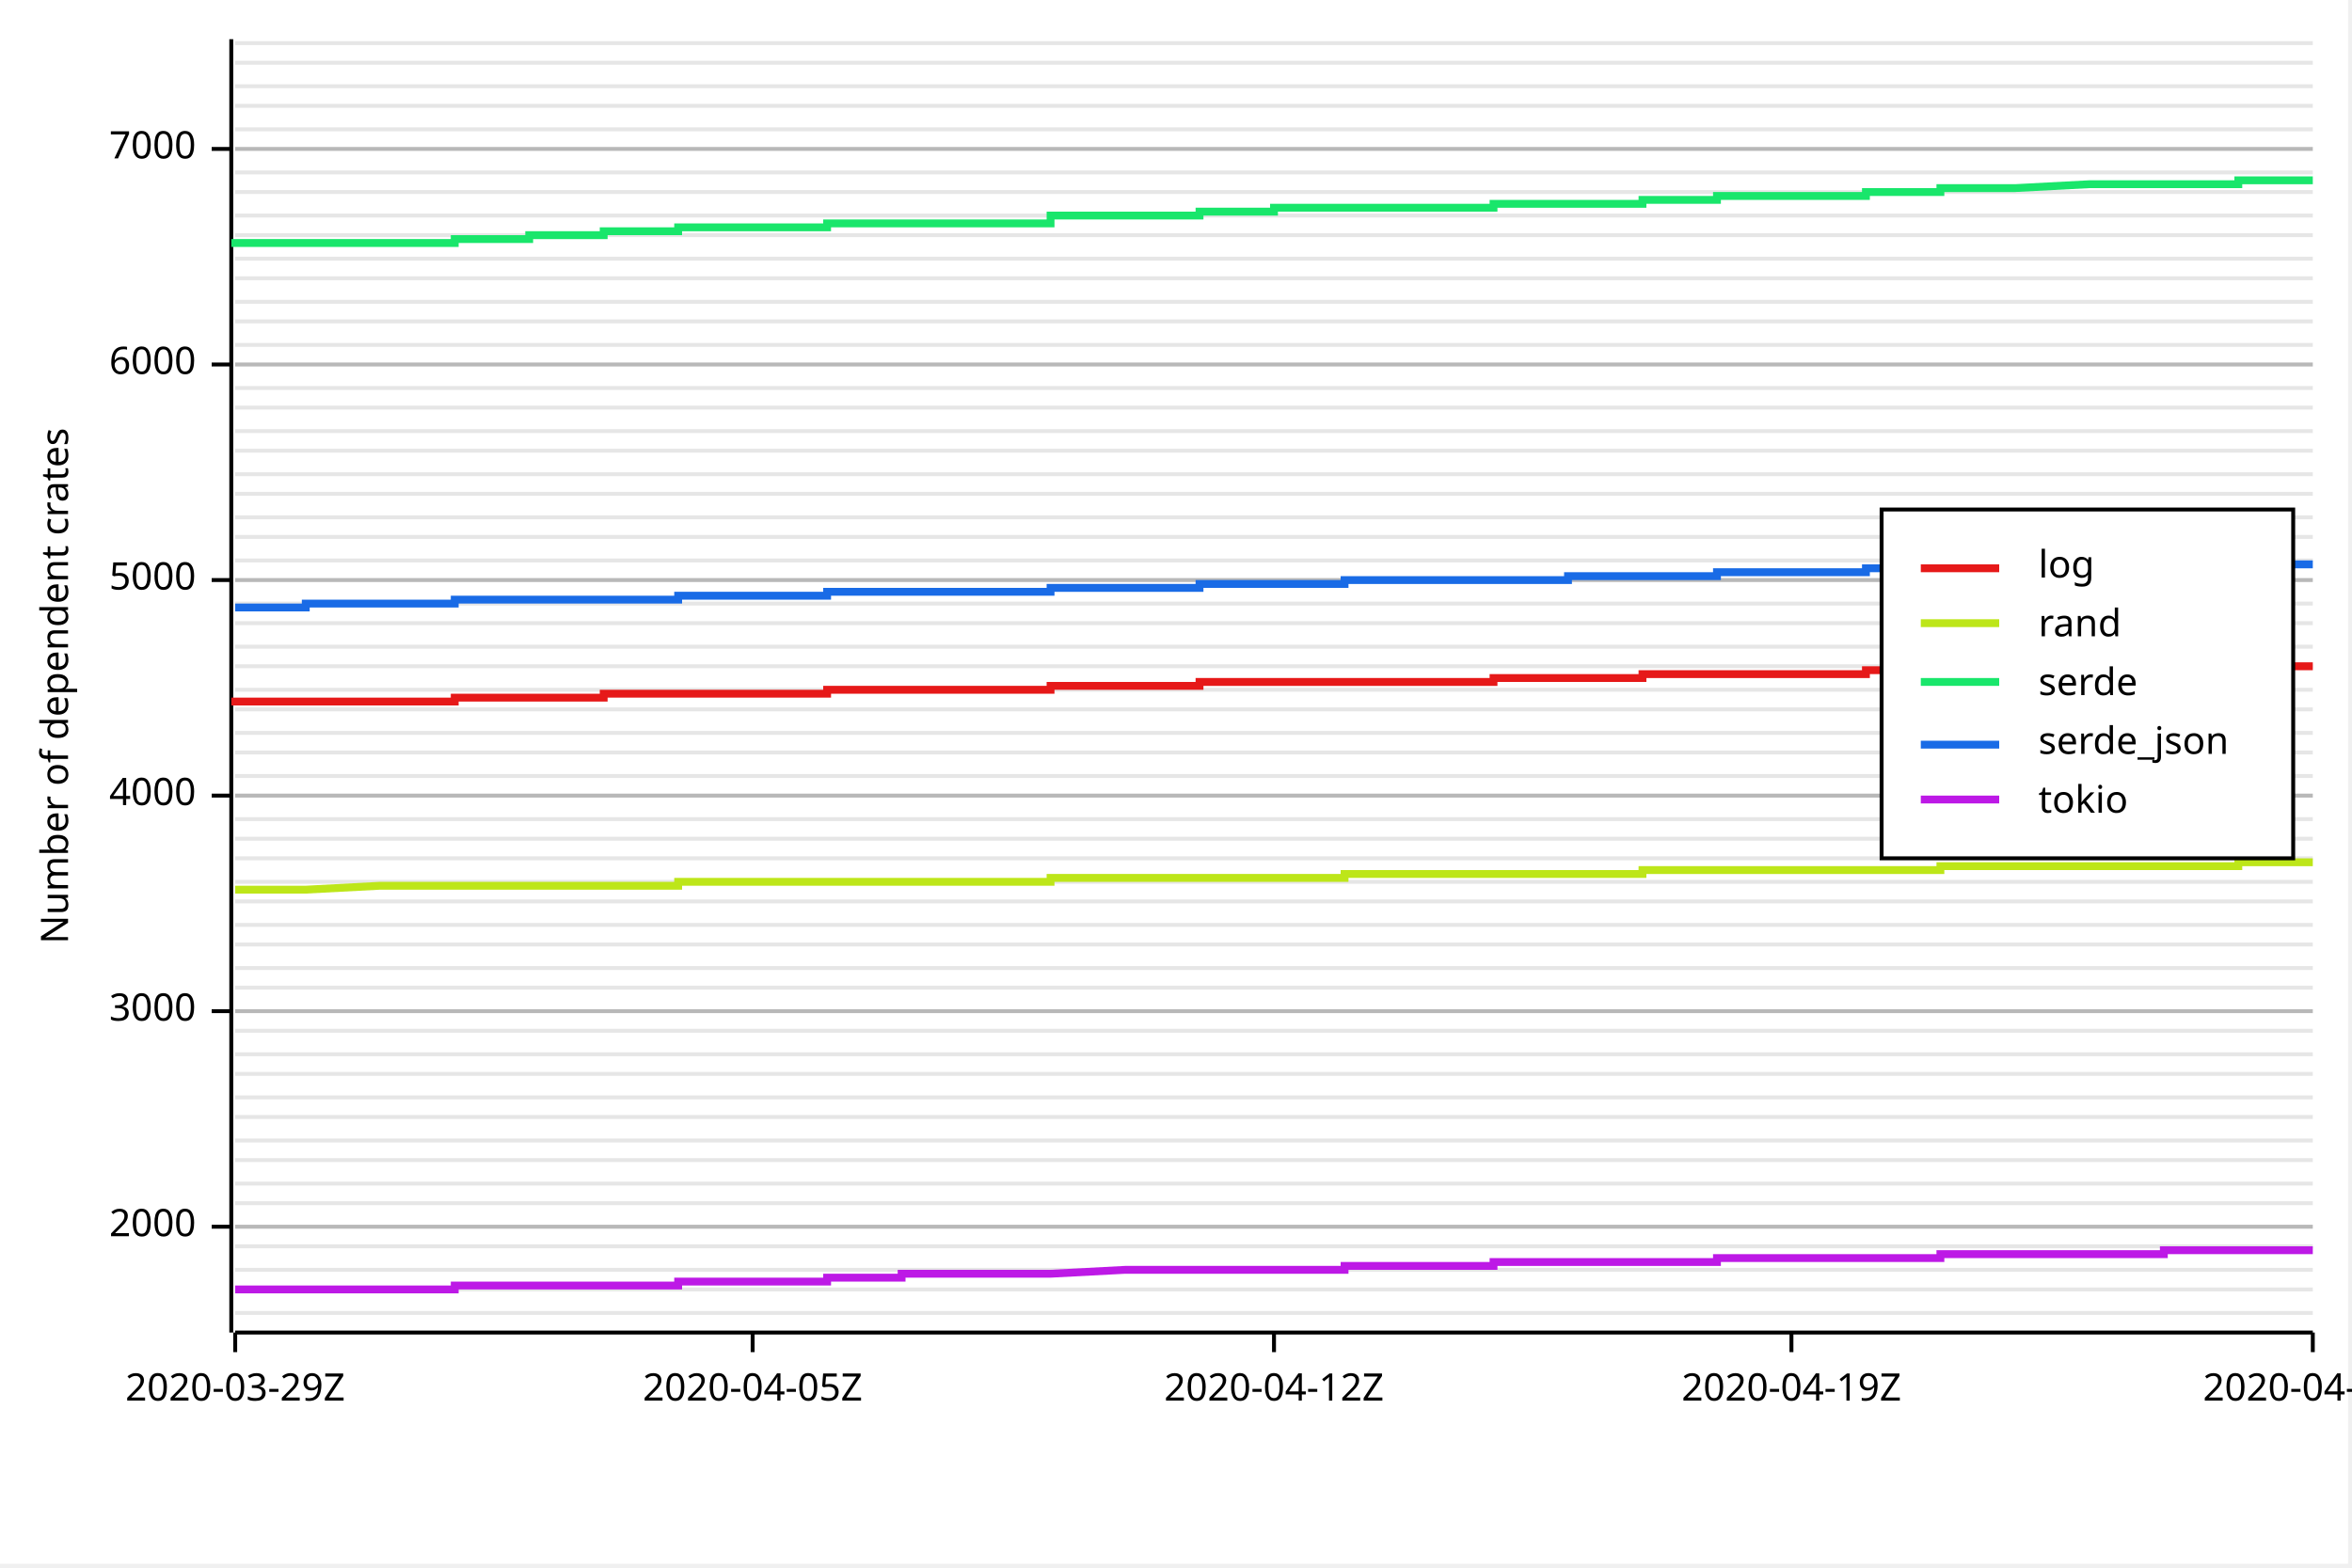
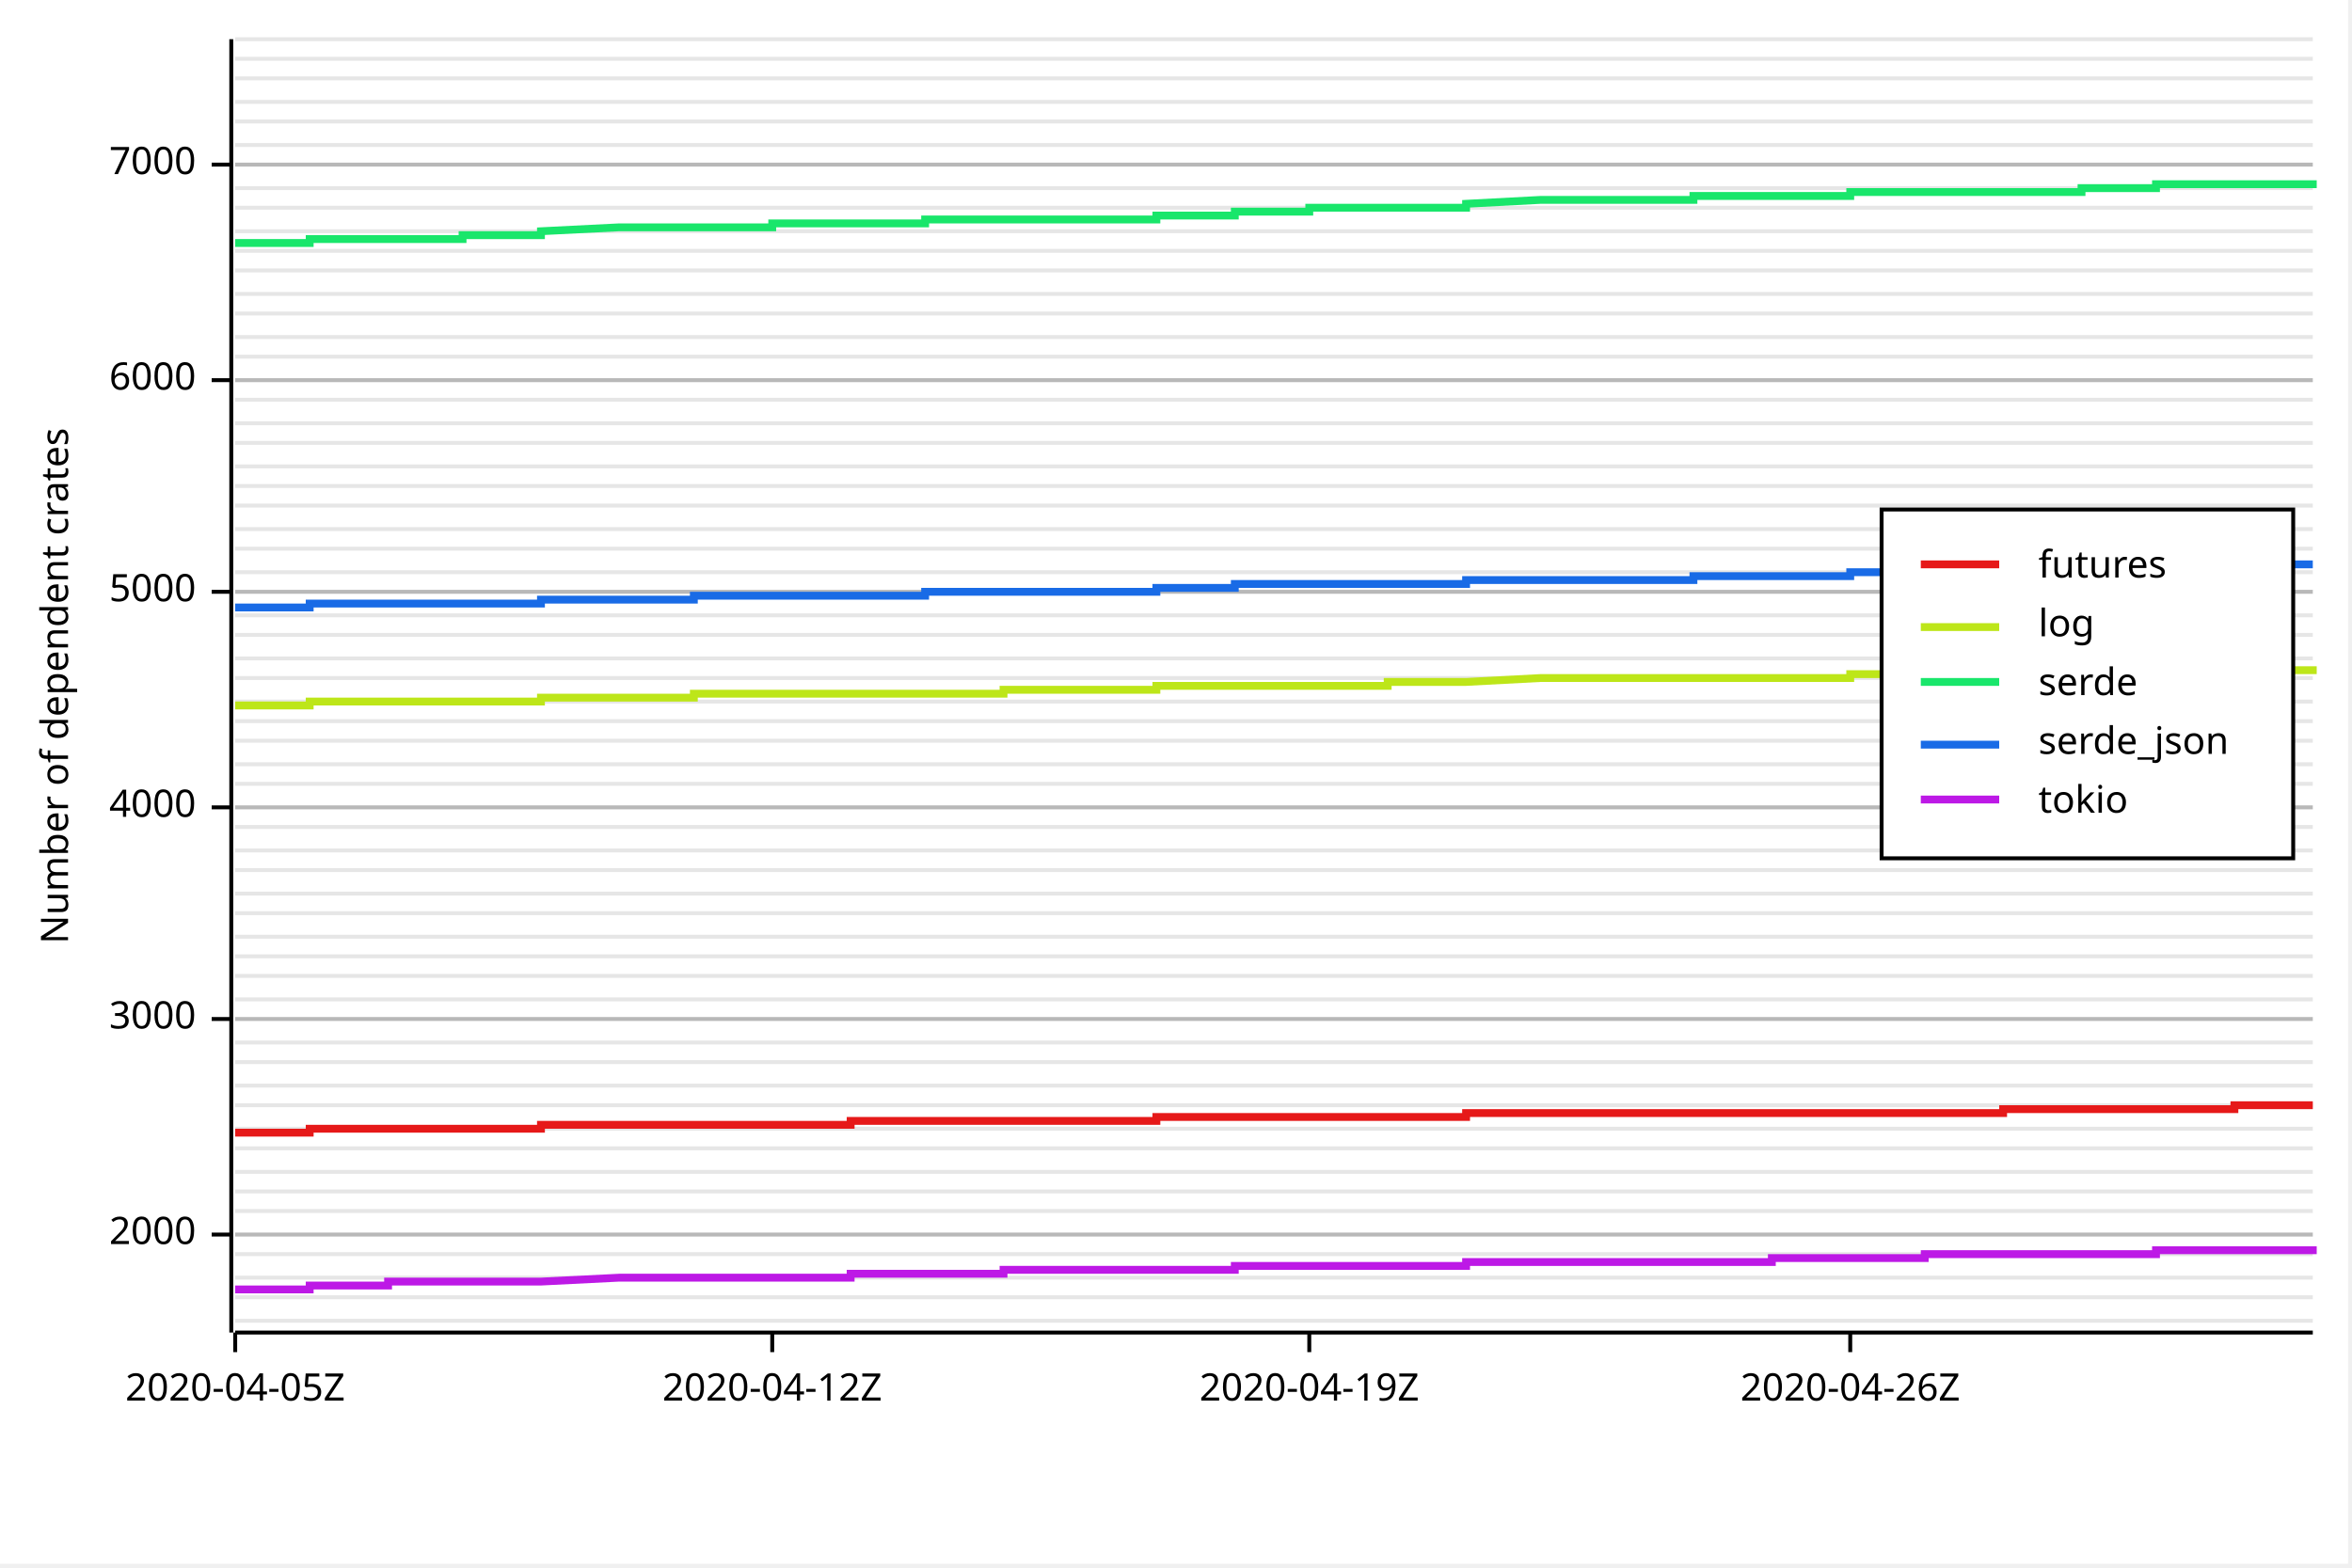
<svg xmlns="http://www.w3.org/2000/svg" width="600" height="400">
  <rect x="0" y="0" width="599" height="399" opacity="1" fill="#FFFFFF" stroke="none" />
-   <line opacity="0.1" stroke="#000000" stroke-width="1" x1="60" y1="335" x2="590" y2="335" />
-   <line opacity="0.1" stroke="#000000" stroke-width="1" x1="60" y1="329" x2="590" y2="329" />
-   <line opacity="0.1" stroke="#000000" stroke-width="1" x1="60" y1="324" x2="590" y2="324" />
-   <line opacity="0.1" stroke="#000000" stroke-width="1" x1="60" y1="318" x2="590" y2="318" />
-   <line opacity="0.1" stroke="#000000" stroke-width="1" x1="60" y1="313" x2="590" y2="313" />
-   <line opacity="0.1" stroke="#000000" stroke-width="1" x1="60" y1="307" x2="590" y2="307" />
-   <line opacity="0.1" stroke="#000000" stroke-width="1" x1="60" y1="302" x2="590" y2="302" />
-   <line opacity="0.1" stroke="#000000" stroke-width="1" x1="60" y1="296" x2="590" y2="296" />
-   <line opacity="0.1" stroke="#000000" stroke-width="1" x1="60" y1="291" x2="590" y2="291" />
-   <line opacity="0.1" stroke="#000000" stroke-width="1" x1="60" y1="285" x2="590" y2="285" />
-   <line opacity="0.1" stroke="#000000" stroke-width="1" x1="60" y1="280" x2="590" y2="280" />
-   <line opacity="0.1" stroke="#000000" stroke-width="1" x1="60" y1="274" x2="590" y2="274" />
-   <line opacity="0.1" stroke="#000000" stroke-width="1" x1="60" y1="269" x2="590" y2="269" />
-   <line opacity="0.1" stroke="#000000" stroke-width="1" x1="60" y1="263" x2="590" y2="263" />
-   <line opacity="0.1" stroke="#000000" stroke-width="1" x1="60" y1="258" x2="590" y2="258" />
-   <line opacity="0.1" stroke="#000000" stroke-width="1" x1="60" y1="252" x2="590" y2="252" />
-   <line opacity="0.1" stroke="#000000" stroke-width="1" x1="60" y1="247" x2="590" y2="247" />
-   <line opacity="0.1" stroke="#000000" stroke-width="1" x1="60" y1="241" x2="590" y2="241" />
-   <line opacity="0.1" stroke="#000000" stroke-width="1" x1="60" y1="236" x2="590" y2="236" />
-   <line opacity="0.1" stroke="#000000" stroke-width="1" x1="60" y1="230" x2="590" y2="230" />
-   <line opacity="0.1" stroke="#000000" stroke-width="1" x1="60" y1="225" x2="590" y2="225" />
-   <line opacity="0.1" stroke="#000000" stroke-width="1" x1="60" y1="219" x2="590" y2="219" />
-   <line opacity="0.1" stroke="#000000" stroke-width="1" x1="60" y1="214" x2="590" y2="214" />
-   <line opacity="0.1" stroke="#000000" stroke-width="1" x1="60" y1="209" x2="590" y2="209" />
-   <line opacity="0.1" stroke="#000000" stroke-width="1" x1="60" y1="203" x2="590" y2="203" />
-   <line opacity="0.1" stroke="#000000" stroke-width="1" x1="60" y1="198" x2="590" y2="198" />
-   <line opacity="0.1" stroke="#000000" stroke-width="1" x1="60" y1="192" x2="590" y2="192" />
-   <line opacity="0.1" stroke="#000000" stroke-width="1" x1="60" y1="187" x2="590" y2="187" />
-   <line opacity="0.1" stroke="#000000" stroke-width="1" x1="60" y1="181" x2="590" y2="181" />
-   <line opacity="0.1" stroke="#000000" stroke-width="1" x1="60" y1="176" x2="590" y2="176" />
-   <line opacity="0.1" stroke="#000000" stroke-width="1" x1="60" y1="170" x2="590" y2="170" />
-   <line opacity="0.1" stroke="#000000" stroke-width="1" x1="60" y1="165" x2="590" y2="165" />
-   <line opacity="0.1" stroke="#000000" stroke-width="1" x1="60" y1="159" x2="590" y2="159" />
-   <line opacity="0.1" stroke="#000000" stroke-width="1" x1="60" y1="154" x2="590" y2="154" />
-   <line opacity="0.1" stroke="#000000" stroke-width="1" x1="60" y1="148" x2="590" y2="148" />
-   <line opacity="0.1" stroke="#000000" stroke-width="1" x1="60" y1="143" x2="590" y2="143" />
-   <line opacity="0.1" stroke="#000000" stroke-width="1" x1="60" y1="137" x2="590" y2="137" />
-   <line opacity="0.1" stroke="#000000" stroke-width="1" x1="60" y1="132" x2="590" y2="132" />
-   <line opacity="0.1" stroke="#000000" stroke-width="1" x1="60" y1="126" x2="590" y2="126" />
-   <line opacity="0.1" stroke="#000000" stroke-width="1" x1="60" y1="121" x2="590" y2="121" />
-   <line opacity="0.1" stroke="#000000" stroke-width="1" x1="60" y1="115" x2="590" y2="115" />
-   <line opacity="0.1" stroke="#000000" stroke-width="1" x1="60" y1="110" x2="590" y2="110" />
-   <line opacity="0.1" stroke="#000000" stroke-width="1" x1="60" y1="104" x2="590" y2="104" />
-   <line opacity="0.1" stroke="#000000" stroke-width="1" x1="60" y1="99" x2="590" y2="99" />
-   <line opacity="0.1" stroke="#000000" stroke-width="1" x1="60" y1="93" x2="590" y2="93" />
-   <line opacity="0.1" stroke="#000000" stroke-width="1" x1="60" y1="88" x2="590" y2="88" />
-   <line opacity="0.1" stroke="#000000" stroke-width="1" x1="60" y1="82" x2="590" y2="82" />
-   <line opacity="0.1" stroke="#000000" stroke-width="1" x1="60" y1="77" x2="590" y2="77" />
-   <line opacity="0.1" stroke="#000000" stroke-width="1" x1="60" y1="71" x2="590" y2="71" />
-   <line opacity="0.1" stroke="#000000" stroke-width="1" x1="60" y1="66" x2="590" y2="66" />
-   <line opacity="0.1" stroke="#000000" stroke-width="1" x1="60" y1="60" x2="590" y2="60" />
-   <line opacity="0.1" stroke="#000000" stroke-width="1" x1="60" y1="55" x2="590" y2="55" />
-   <line opacity="0.1" stroke="#000000" stroke-width="1" x1="60" y1="49" x2="590" y2="49" />
-   <line opacity="0.1" stroke="#000000" stroke-width="1" x1="60" y1="44" x2="590" y2="44" />
-   <line opacity="0.1" stroke="#000000" stroke-width="1" x1="60" y1="38" x2="590" y2="38" />
-   <line opacity="0.1" stroke="#000000" stroke-width="1" x1="60" y1="33" x2="590" y2="33" />
-   <line opacity="0.1" stroke="#000000" stroke-width="1" x1="60" y1="27" x2="590" y2="27" />
-   <line opacity="0.1" stroke="#000000" stroke-width="1" x1="60" y1="22" x2="590" y2="22" />
-   <line opacity="0.1" stroke="#000000" stroke-width="1" x1="60" y1="16" x2="590" y2="16" />
-   <line opacity="0.1" stroke="#000000" stroke-width="1" x1="60" y1="11" x2="590" y2="11" />
+   <line opacity="0.1" stroke="#000000" stroke-width="1" x1="60" y1="337" x2="590" y2="337" />
+   <line opacity="0.1" stroke="#000000" stroke-width="1" x1="60" y1="331" x2="590" y2="331" />
+   <line opacity="0.1" stroke="#000000" stroke-width="1" x1="60" y1="326" x2="590" y2="326" />
+   <line opacity="0.1" stroke="#000000" stroke-width="1" x1="60" y1="320" x2="590" y2="320" />
+   <line opacity="0.1" stroke="#000000" stroke-width="1" x1="60" y1="315" x2="590" y2="315" />
+   <line opacity="0.1" stroke="#000000" stroke-width="1" x1="60" y1="309" x2="590" y2="309" />
+   <line opacity="0.1" stroke="#000000" stroke-width="1" x1="60" y1="304" x2="590" y2="304" />
+   <line opacity="0.1" stroke="#000000" stroke-width="1" x1="60" y1="299" x2="590" y2="299" />
+   <line opacity="0.1" stroke="#000000" stroke-width="1" x1="60" y1="293" x2="590" y2="293" />
+   <line opacity="0.1" stroke="#000000" stroke-width="1" x1="60" y1="288" x2="590" y2="288" />
+   <line opacity="0.1" stroke="#000000" stroke-width="1" x1="60" y1="282" x2="590" y2="282" />
+   <line opacity="0.1" stroke="#000000" stroke-width="1" x1="60" y1="277" x2="590" y2="277" />
+   <line opacity="0.1" stroke="#000000" stroke-width="1" x1="60" y1="271" x2="590" y2="271" />
+   <line opacity="0.1" stroke="#000000" stroke-width="1" x1="60" y1="266" x2="590" y2="266" />
+   <line opacity="0.1" stroke="#000000" stroke-width="1" x1="60" y1="260" x2="590" y2="260" />
+   <line opacity="0.1" stroke="#000000" stroke-width="1" x1="60" y1="255" x2="590" y2="255" />
+   <line opacity="0.1" stroke="#000000" stroke-width="1" x1="60" y1="249" x2="590" y2="249" />
+   <line opacity="0.1" stroke="#000000" stroke-width="1" x1="60" y1="244" x2="590" y2="244" />
+   <line opacity="0.1" stroke="#000000" stroke-width="1" x1="60" y1="239" x2="590" y2="239" />
+   <line opacity="0.1" stroke="#000000" stroke-width="1" x1="60" y1="233" x2="590" y2="233" />
+   <line opacity="0.1" stroke="#000000" stroke-width="1" x1="60" y1="228" x2="590" y2="228" />
+   <line opacity="0.1" stroke="#000000" stroke-width="1" x1="60" y1="222" x2="590" y2="222" />
+   <line opacity="0.1" stroke="#000000" stroke-width="1" x1="60" y1="217" x2="590" y2="217" />
+   <line opacity="0.1" stroke="#000000" stroke-width="1" x1="60" y1="211" x2="590" y2="211" />
+   <line opacity="0.1" stroke="#000000" stroke-width="1" x1="60" y1="206" x2="590" y2="206" />
+   <line opacity="0.1" stroke="#000000" stroke-width="1" x1="60" y1="200" x2="590" y2="200" />
+   <line opacity="0.1" stroke="#000000" stroke-width="1" x1="60" y1="195" x2="590" y2="195" />
+   <line opacity="0.1" stroke="#000000" stroke-width="1" x1="60" y1="189" x2="590" y2="189" />
+   <line opacity="0.1" stroke="#000000" stroke-width="1" x1="60" y1="184" x2="590" y2="184" />
+   <line opacity="0.1" stroke="#000000" stroke-width="1" x1="60" y1="179" x2="590" y2="179" />
+   <line opacity="0.1" stroke="#000000" stroke-width="1" x1="60" y1="173" x2="590" y2="173" />
+   <line opacity="0.1" stroke="#000000" stroke-width="1" x1="60" y1="168" x2="590" y2="168" />
+   <line opacity="0.1" stroke="#000000" stroke-width="1" x1="60" y1="162" x2="590" y2="162" />
+   <line opacity="0.1" stroke="#000000" stroke-width="1" x1="60" y1="157" x2="590" y2="157" />
+   <line opacity="0.1" stroke="#000000" stroke-width="1" x1="60" y1="151" x2="590" y2="151" />
+   <line opacity="0.1" stroke="#000000" stroke-width="1" x1="60" y1="146" x2="590" y2="146" />
+   <line opacity="0.1" stroke="#000000" stroke-width="1" x1="60" y1="140" x2="590" y2="140" />
+   <line opacity="0.1" stroke="#000000" stroke-width="1" x1="60" y1="135" x2="590" y2="135" />
+   <line opacity="0.1" stroke="#000000" stroke-width="1" x1="60" y1="129" x2="590" y2="129" />
+   <line opacity="0.1" stroke="#000000" stroke-width="1" x1="60" y1="124" x2="590" y2="124" />
+   <line opacity="0.1" stroke="#000000" stroke-width="1" x1="60" y1="119" x2="590" y2="119" />
+   <line opacity="0.1" stroke="#000000" stroke-width="1" x1="60" y1="113" x2="590" y2="113" />
+   <line opacity="0.1" stroke="#000000" stroke-width="1" x1="60" y1="108" x2="590" y2="108" />
+   <line opacity="0.1" stroke="#000000" stroke-width="1" x1="60" y1="102" x2="590" y2="102" />
+   <line opacity="0.1" stroke="#000000" stroke-width="1" x1="60" y1="97" x2="590" y2="97" />
+   <line opacity="0.1" stroke="#000000" stroke-width="1" x1="60" y1="91" x2="590" y2="91" />
+   <line opacity="0.1" stroke="#000000" stroke-width="1" x1="60" y1="86" x2="590" y2="86" />
+   <line opacity="0.1" stroke="#000000" stroke-width="1" x1="60" y1="80" x2="590" y2="80" />
+   <line opacity="0.1" stroke="#000000" stroke-width="1" x1="60" y1="75" x2="590" y2="75" />
+   <line opacity="0.1" stroke="#000000" stroke-width="1" x1="60" y1="69" x2="590" y2="69" />
+   <line opacity="0.1" stroke="#000000" stroke-width="1" x1="60" y1="64" x2="590" y2="64" />
+   <line opacity="0.1" stroke="#000000" stroke-width="1" x1="60" y1="59" x2="590" y2="59" />
+   <line opacity="0.1" stroke="#000000" stroke-width="1" x1="60" y1="53" x2="590" y2="53" />
+   <line opacity="0.1" stroke="#000000" stroke-width="1" x1="60" y1="48" x2="590" y2="48" />
+   <line opacity="0.1" stroke="#000000" stroke-width="1" x1="60" y1="42" x2="590" y2="42" />
+   <line opacity="0.1" stroke="#000000" stroke-width="1" x1="60" y1="37" x2="590" y2="37" />
+   <line opacity="0.1" stroke="#000000" stroke-width="1" x1="60" y1="31" x2="590" y2="31" />
+   <line opacity="0.1" stroke="#000000" stroke-width="1" x1="60" y1="26" x2="590" y2="26" />
+   <line opacity="0.1" stroke="#000000" stroke-width="1" x1="60" y1="20" x2="590" y2="20" />
+   <line opacity="0.1" stroke="#000000" stroke-width="1" x1="60" y1="15" x2="590" y2="15" />
+   <line opacity="0.1" stroke="#000000" stroke-width="1" x1="60" y1="10" x2="590" y2="10" />
  <text x="10" y="175" dy="0.76em" text-anchor="middle" font-family="sans-serif" font-size="9.677" opacity="1" fill="#000000" transform="rotate(270, 10, 175)">
Number of dependent crates
</text>
-   <line opacity="0.2" stroke="#000000" stroke-width="1" x1="60" y1="313" x2="590" y2="313" />
-   <line opacity="0.2" stroke="#000000" stroke-width="1" x1="60" y1="258" x2="590" y2="258" />
-   <line opacity="0.2" stroke="#000000" stroke-width="1" x1="60" y1="203" x2="590" y2="203" />
-   <line opacity="0.2" stroke="#000000" stroke-width="1" x1="60" y1="148" x2="590" y2="148" />
-   <line opacity="0.2" stroke="#000000" stroke-width="1" x1="60" y1="93" x2="590" y2="93" />
-   <line opacity="0.2" stroke="#000000" stroke-width="1" x1="60" y1="38" x2="590" y2="38" />
+   <line opacity="0.2" stroke="#000000" stroke-width="1" x1="60" y1="315" x2="590" y2="315" />
+   <line opacity="0.2" stroke="#000000" stroke-width="1" x1="60" y1="260" x2="590" y2="260" />
+   <line opacity="0.2" stroke="#000000" stroke-width="1" x1="60" y1="206" x2="590" y2="206" />
+   <line opacity="0.2" stroke="#000000" stroke-width="1" x1="60" y1="151" x2="590" y2="151" />
+   <line opacity="0.2" stroke="#000000" stroke-width="1" x1="60" y1="97" x2="590" y2="97" />
+   <line opacity="0.2" stroke="#000000" stroke-width="1" x1="60" y1="42" x2="590" y2="42" />
  <polyline fill="none" opacity="1" stroke="#000000" stroke-width="1" points="59,10 59,340 " />
-   <text x="50" y="313" dy="0.5ex" text-anchor="end" font-family="sans-serif" font-size="9.677" opacity="1" fill="#000000">
+   <text x="50" y="315" dy="0.5ex" text-anchor="end" font-family="sans-serif" font-size="9.677" opacity="1" fill="#000000">
2000
</text>
-   <polyline fill="none" opacity="1" stroke="#000000" stroke-width="1" points="54,313 59,313 " />
-   <text x="50" y="258" dy="0.5ex" text-anchor="end" font-family="sans-serif" font-size="9.677" opacity="1" fill="#000000">
+   <polyline fill="none" opacity="1" stroke="#000000" stroke-width="1" points="54,315 59,315 " />
+   <text x="50" y="260" dy="0.5ex" text-anchor="end" font-family="sans-serif" font-size="9.677" opacity="1" fill="#000000">
3000
</text>
-   <polyline fill="none" opacity="1" stroke="#000000" stroke-width="1" points="54,258 59,258 " />
-   <text x="50" y="203" dy="0.5ex" text-anchor="end" font-family="sans-serif" font-size="9.677" opacity="1" fill="#000000">
+   <polyline fill="none" opacity="1" stroke="#000000" stroke-width="1" points="54,260 59,260 " />
+   <text x="50" y="206" dy="0.5ex" text-anchor="end" font-family="sans-serif" font-size="9.677" opacity="1" fill="#000000">
4000
</text>
-   <polyline fill="none" opacity="1" stroke="#000000" stroke-width="1" points="54,203 59,203 " />
-   <text x="50" y="148" dy="0.5ex" text-anchor="end" font-family="sans-serif" font-size="9.677" opacity="1" fill="#000000">
+   <polyline fill="none" opacity="1" stroke="#000000" stroke-width="1" points="54,206 59,206 " />
+   <text x="50" y="151" dy="0.5ex" text-anchor="end" font-family="sans-serif" font-size="9.677" opacity="1" fill="#000000">
5000
</text>
-   <polyline fill="none" opacity="1" stroke="#000000" stroke-width="1" points="54,148 59,148 " />
-   <text x="50" y="93" dy="0.5ex" text-anchor="end" font-family="sans-serif" font-size="9.677" opacity="1" fill="#000000">
+   <polyline fill="none" opacity="1" stroke="#000000" stroke-width="1" points="54,151 59,151 " />
+   <text x="50" y="97" dy="0.5ex" text-anchor="end" font-family="sans-serif" font-size="9.677" opacity="1" fill="#000000">
6000
</text>
-   <polyline fill="none" opacity="1" stroke="#000000" stroke-width="1" points="54,93 59,93 " />
-   <text x="50" y="38" dy="0.5ex" text-anchor="end" font-family="sans-serif" font-size="9.677" opacity="1" fill="#000000">
+   <polyline fill="none" opacity="1" stroke="#000000" stroke-width="1" points="54,97 59,97 " />
+   <text x="50" y="42" dy="0.5ex" text-anchor="end" font-family="sans-serif" font-size="9.677" opacity="1" fill="#000000">
7000
</text>
-   <polyline fill="none" opacity="1" stroke="#000000" stroke-width="1" points="54,38 59,38 " />
+   <polyline fill="none" opacity="1" stroke="#000000" stroke-width="1" points="54,42 59,42 " />
  <polyline fill="none" opacity="1" stroke="#000000" stroke-width="1" points="60,340 590,340 " />
  <text x="60" y="350" dy="0.76em" text-anchor="middle" font-family="sans-serif" font-size="9.677" opacity="1" fill="#000000">
- 2020-03-29Z
+ 2020-04-05Z
</text>
  <polyline fill="none" opacity="1" stroke="#000000" stroke-width="1" points="60,340 60,345 " />
-   <text x="192" y="350" dy="0.76em" text-anchor="middle" font-family="sans-serif" font-size="9.677" opacity="1" fill="#000000">
- 2020-04-05Z
- </text>
-   <polyline fill="none" opacity="1" stroke="#000000" stroke-width="1" points="192,340 192,345 " />
-   <text x="325" y="350" dy="0.76em" text-anchor="middle" font-family="sans-serif" font-size="9.677" opacity="1" fill="#000000">
+   <text x="197" y="350" dy="0.76em" text-anchor="middle" font-family="sans-serif" font-size="9.677" opacity="1" fill="#000000">
2020-04-12Z
</text>
-   <polyline fill="none" opacity="1" stroke="#000000" stroke-width="1" points="325,340 325,345 " />
-   <text x="457" y="350" dy="0.76em" text-anchor="middle" font-family="sans-serif" font-size="9.677" opacity="1" fill="#000000">
+   <polyline fill="none" opacity="1" stroke="#000000" stroke-width="1" points="197,340 197,345 " />
+   <text x="334" y="350" dy="0.76em" text-anchor="middle" font-family="sans-serif" font-size="9.677" opacity="1" fill="#000000">
2020-04-19Z
</text>
-   <polyline fill="none" opacity="1" stroke="#000000" stroke-width="1" points="457,340 457,345 " />
-   <text x="590" y="350" dy="0.76em" text-anchor="middle" font-family="sans-serif" font-size="9.677" opacity="1" fill="#000000">
+   <polyline fill="none" opacity="1" stroke="#000000" stroke-width="1" points="334,340 334,345 " />
+   <text x="472" y="350" dy="0.76em" text-anchor="middle" font-family="sans-serif" font-size="9.677" opacity="1" fill="#000000">
2020-04-26Z
</text>
-   <polyline fill="none" opacity="1" stroke="#000000" stroke-width="1" points="590,340 590,345 " />
-   <polyline fill="none" opacity="1" stroke="#E61919" stroke-width="2" points="60,180 60,179 78,179 78,179 97,179 116,179 116,178 135,178 135,178 154,178 154,177 173,177 173,177 192,177 192,177 211,177 211,176 230,176 230,176 249,176 249,176 268,176 268,175 287,175 306,175 306,174 325,174 325,174 343,174 343,174 362,174 362,174 381,174 381,173 400,173 400,173 419,173 419,172 438,172 438,172 457,172 457,172 476,172 476,171 495,171 495,171 514,170 533,170 552,170 552,170 571,170 571,170 590,170 " />
-   <polyline fill="none" opacity="1" stroke="#BDE619" stroke-width="2" points="60,227 60,227 78,227 78,227 97,226 116,226 116,226 135,226 135,226 154,226 154,226 173,226 173,225 192,225 192,225 211,225 211,225 230,225 230,225 249,225 249,225 268,225 268,224 287,224 306,224 306,224 325,224 325,224 343,224 343,223 362,223 362,223 381,223 381,223 400,223 400,223 419,223 419,222 438,222 438,222 457,222 457,222 476,222 476,222 495,222 495,221 514,221 533,221 552,221 552,221 571,221 571,220 590,220 " />
-   <polyline fill="none" opacity="1" stroke="#19E66B" stroke-width="2" points="60,63 60,62 78,62 78,62 97,62 116,62 116,61 135,61 135,60 154,60 154,59 173,59 173,58 192,58 192,58 211,58 211,57 230,57 230,57 249,57 249,57 268,57 268,55 287,55 306,55 306,54 325,54 325,53 343,53 343,53 362,53 362,53 381,53 381,52 400,52 400,52 419,52 419,51 438,51 438,50 457,50 457,50 476,50 476,49 495,49 495,48 514,48 533,47 552,47 552,47 571,47 571,46 590,46 " />
-   <polyline fill="none" opacity="1" stroke="#196BE6" stroke-width="2" points="60,155 60,155 78,155 78,154 97,154 116,154 116,153 135,153 135,153 154,153 154,153 173,153 173,152 192,152 192,152 211,152 211,151 230,151 230,151 249,151 249,151 268,151 268,150 287,150 306,150 306,149 325,149 325,149 343,149 343,148 362,148 362,148 381,148 381,148 400,148 400,147 419,147 419,147 438,147 438,146 457,146 457,146 476,146 476,145 495,145 495,145 514,145 533,144 552,144 552,144 571,144 571,144 590,144 " />
-   <polyline fill="none" opacity="1" stroke="#BD19E6" stroke-width="2" points="60,329 60,329 78,329 78,329 97,329 116,329 116,328 135,328 135,328 154,328 154,328 173,328 173,327 192,327 192,327 211,327 211,326 230,326 230,325 249,325 249,325 268,325 268,325 287,324 306,324 306,324 325,324 325,324 343,324 343,323 362,323 362,323 381,323 381,322 400,322 400,322 419,322 419,322 438,322 438,321 457,321 457,321 476,321 476,321 495,321 495,320 514,320 533,320 552,320 552,319 571,319 571,319 590,319 " />
+   <polyline fill="none" opacity="1" stroke="#000000" stroke-width="1" points="472,340 472,345 " />
+   <polyline fill="none" opacity="1" stroke="#E61919" stroke-width="2" points="60,289 60,289 79,289 79,288 99,288 99,288 118,288 118,288 138,288 138,287 158,287 177,287 177,287 197,287 197,287 217,287 217,286 236,286 236,286 256,286 256,286 275,286 275,286 295,286 295,285 315,285 315,285 334,285 334,285 354,285 354,285 374,285 374,284 393,284 413,284 432,284 432,284 452,284 452,284 472,284 472,284 491,284 491,284 511,284 511,283 531,283 531,283 550,283 550,283 570,283 570,282 590,282 590,282 " />
+   <polyline fill="none" opacity="1" stroke="#BDE619" stroke-width="2" points="60,180 60,180 79,180 79,179 99,179 99,179 118,179 118,179 138,179 138,178 158,178 177,178 177,177 197,177 197,177 217,177 217,177 236,177 236,177 256,177 256,176 275,176 275,176 295,176 295,175 315,175 315,175 334,175 334,175 354,175 354,174 374,174 374,174 393,173 413,173 432,173 432,173 452,173 452,173 472,173 472,172 491,172 491,172 511,172 511,172 531,172 531,171 550,171 550,171 570,171 570,171 590,171 590,170 " />
+   <polyline fill="none" opacity="1" stroke="#19E66B" stroke-width="2" points="60,62 60,62 79,62 79,61 99,61 99,61 118,61 118,60 138,60 138,59 158,58 177,58 177,58 197,58 197,57 217,57 217,57 236,57 236,56 256,56 256,56 275,56 275,56 295,56 295,55 315,55 315,54 334,54 334,53 354,53 354,53 374,53 374,52 393,51 413,51 432,51 432,50 452,50 452,50 472,50 472,49 491,49 491,49 511,49 511,49 531,49 531,48 550,48 550,47 570,47 570,47 590,47 590,46 " />
+   <polyline fill="none" opacity="1" stroke="#196BE6" stroke-width="2" points="60,155 60,155 79,155 79,154 99,154 99,154 118,154 118,154 138,154 138,153 158,153 177,153 177,152 197,152 197,152 217,152 217,152 236,152 236,151 256,151 256,151 275,151 275,151 295,151 295,150 315,150 315,149 334,149 334,149 354,149 354,149 374,149 374,148 393,148 413,148 432,148 432,147 452,147 452,147 472,147 472,146 491,146 491,146 511,146 511,145 531,145 531,145 550,145 550,145 570,145 570,144 590,144 590,144 " />
+   <polyline fill="none" opacity="1" stroke="#BD19E6" stroke-width="2" points="60,329 60,329 79,329 79,328 99,328 99,327 118,327 118,327 138,327 138,327 158,326 177,326 177,326 197,326 197,326 217,326 217,325 236,325 236,325 256,325 256,324 275,324 275,324 295,324 295,324 315,324 315,323 334,323 334,323 354,323 354,323 374,323 374,322 393,322 413,322 432,322 432,322 452,322 452,321 472,321 472,321 491,321 491,320 511,320 511,320 531,320 531,320 550,320 550,319 570,319 570,319 590,319 590,318 " />
  <rect x="480" y="130" width="105" height="89" opacity="1" fill="#FFFFFF" stroke="none" />
  <rect x="480" y="130" width="105" height="89" opacity="1" fill="none" stroke="#000000" />
  <text x="520" y="140" dy="0.76em" text-anchor="start" font-family="sans-serif" font-size="9.677" opacity="1" fill="#000000">
- log
+ futures
</text>
  <text x="520" y="155" dy="0.76em" text-anchor="start" font-family="sans-serif" font-size="9.677" opacity="1" fill="#000000">
- rand
+ log
</text>
  <text x="520" y="170" dy="0.76em" text-anchor="start" font-family="sans-serif" font-size="9.677" opacity="1" fill="#000000">
serde
</text>
  <text x="520" y="185" dy="0.76em" text-anchor="start" font-family="sans-serif" font-size="9.677" opacity="1" fill="#000000">
serde_json
</text>
  <text x="520" y="200" dy="0.76em" text-anchor="start" font-family="sans-serif" font-size="9.677" opacity="1" fill="#000000">
tokio
</text>
-   <polyline fill="none" opacity="1" stroke="#E61919" stroke-width="2" points="490,145 510,145 " />
-   <polyline fill="none" opacity="1" stroke="#BDE619" stroke-width="2" points="490,159 510,159 " />
+   <polyline fill="none" opacity="1" stroke="#E61919" stroke-width="2" points="490,144 510,144 " />
+   <polyline fill="none" opacity="1" stroke="#BDE619" stroke-width="2" points="490,160 510,160 " />
  <polyline fill="none" opacity="1" stroke="#19E66B" stroke-width="2" points="490,174 510,174 " />
  <polyline fill="none" opacity="1" stroke="#196BE6" stroke-width="2" points="490,190 510,190 " />
  <polyline fill="none" opacity="1" stroke="#BD19E6" stroke-width="2" points="490,204 510,204 " />
</svg>
